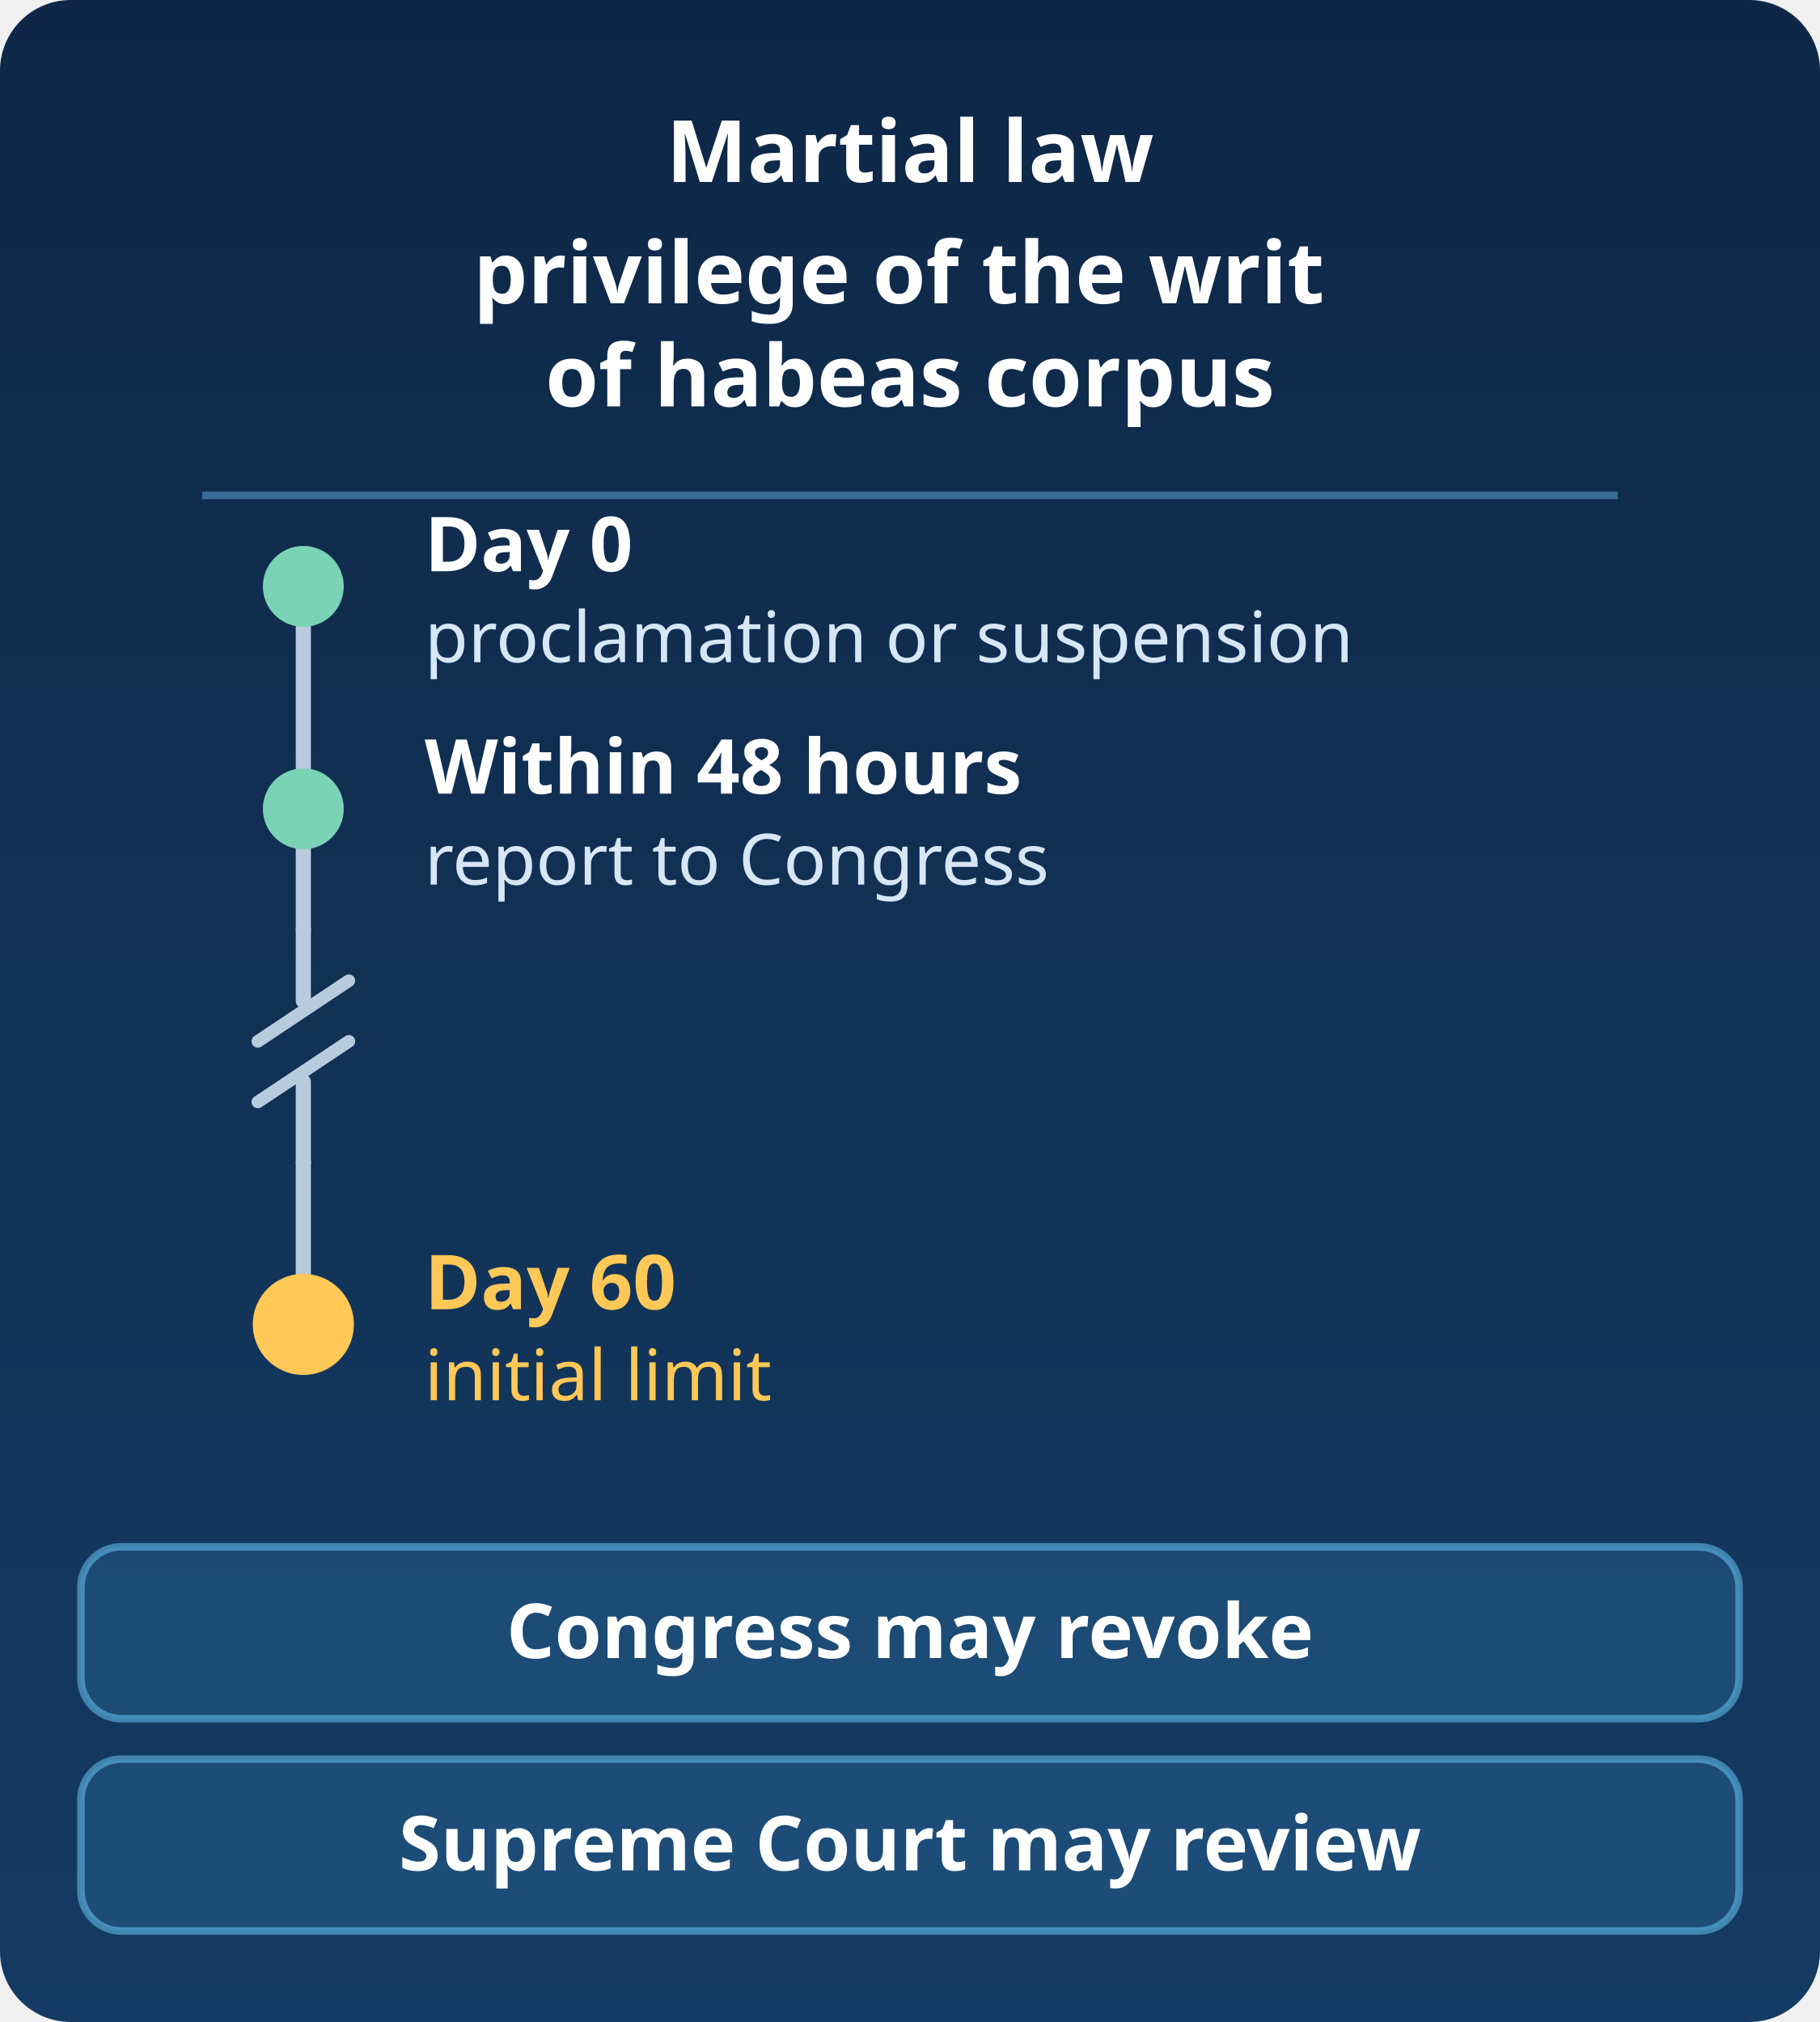
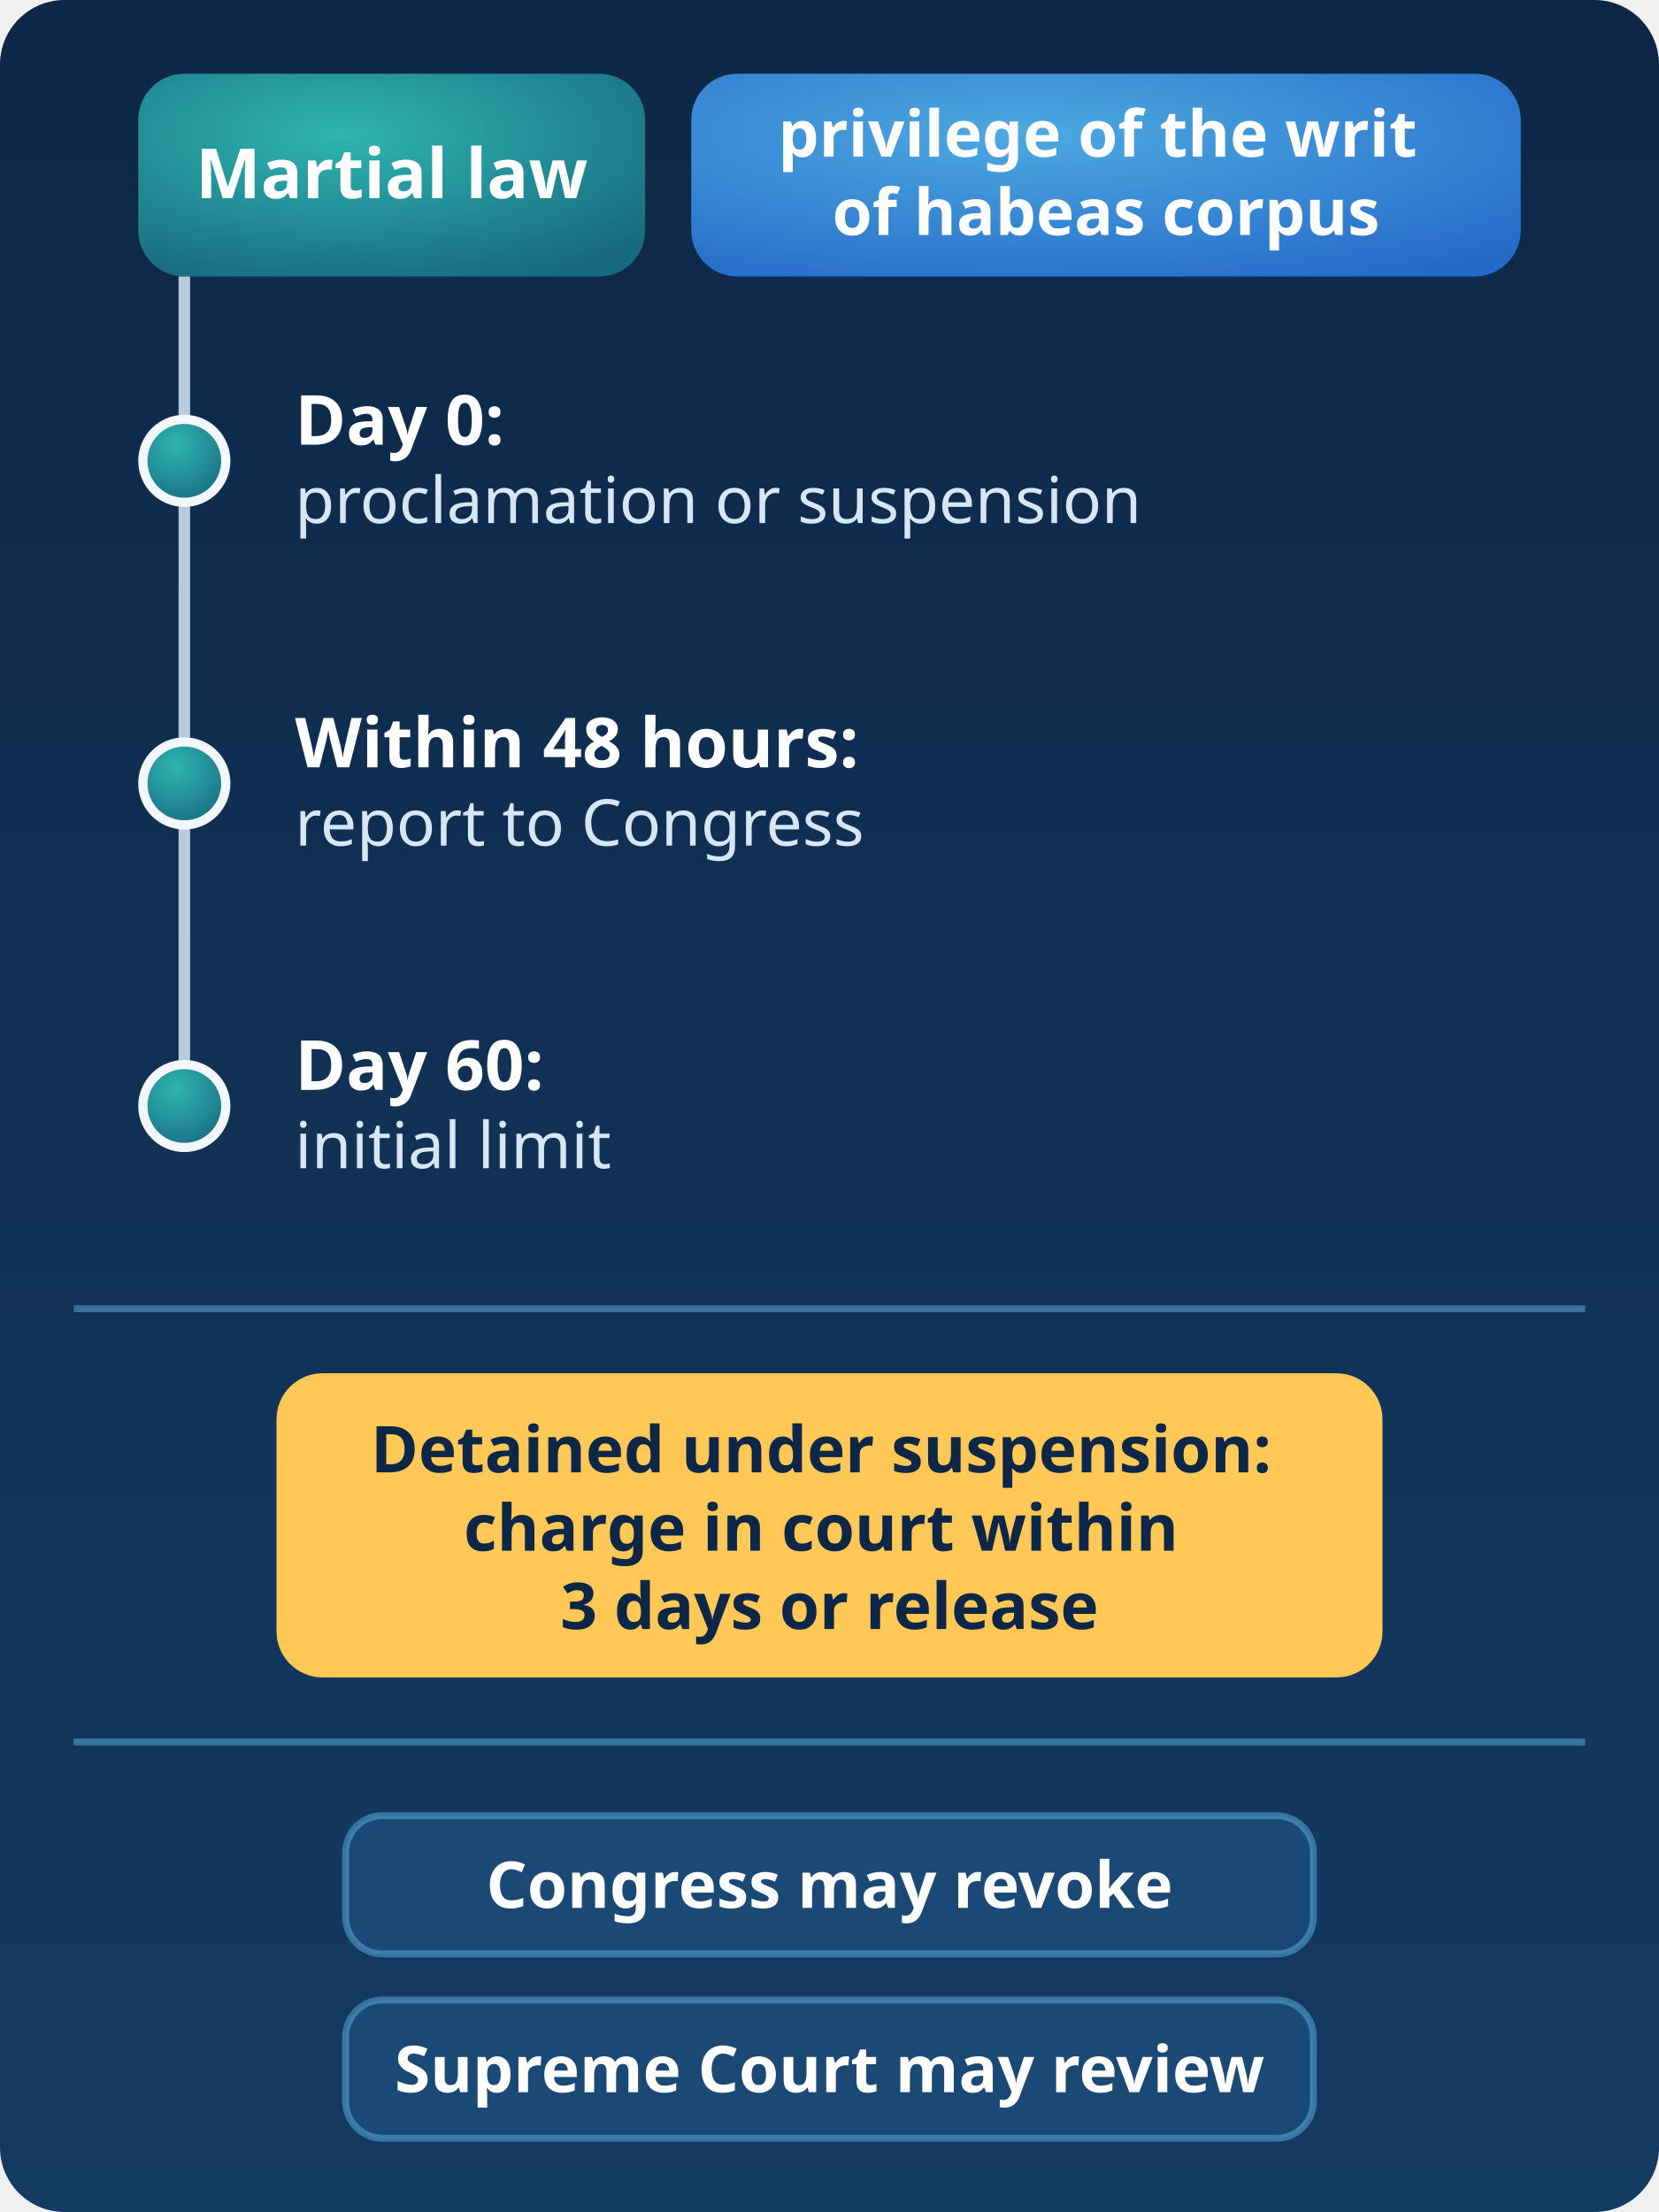
- <svg xmlns="http://www.w3.org/2000/svg" viewBox="0 0 360 400" width="360" height="400">
+ <svg xmlns="http://www.w3.org/2000/svg" viewBox="0 0 360 480" width="360" height="480">
  <defs>
    <linearGradient id="bg" x1="0" y1="0" x2="0" y2="1">
      <stop offset="0" stop-color="#0E2747" />
      <stop offset="1" stop-color="#143B63" />
    </linearGradient>
    <radialGradient id="teal" cx="0.4" cy="0.3" r="0.8">
      <stop offset="0" stop-color="#2FB5B0" />
      <stop offset="1" stop-color="#17697F" />
    </radialGradient>
    <radialGradient id="sky" cx="0.4" cy="0.3" r="0.85">
      <stop offset="0" stop-color="#4DA9E0" />
      <stop offset="1" stop-color="#2468C8" />
    </radialGradient>
    <radialGradient id="warm" cx="0.4" cy="0.3" r="0.9">
      <stop offset="0" stop-color="#FFD27A" />
      <stop offset="1" stop-color="#FFB347" />
    </radialGradient>
  </defs>
-   <rect width="360" height="400" rx="14" fill="url(#bg)" />
-   <text x="180" y="36" text-anchor="middle" font-family="Geist, sans-serif" font-size="17" font-weight="700" fill="#FFFFFF">
-     <tspan x="180">Martial law</tspan>
+   <rect width="360" height="480" rx="14" fill="url(#bg)" />
+   <rect x="30" y="16" width="110" height="44" rx="10" fill="url(#teal)" />
+   <text x="85" y="43" text-anchor="middle" font-family="Geist, sans-serif" font-size="15" font-weight="700" fill="#FFFFFF">
+     <tspan x="85" y="43">Martial law</tspan>
  </text>
-   <text x="180" y="60" text-anchor="middle" font-family="Geist, sans-serif" font-size="17" font-weight="700" fill="#FFFFFF">
-     <tspan x="180">privilege of the writ</tspan>
-     <tspan x="180" dy="1.2em">of habeas corpus</tspan>
+   <rect x="150" y="16" width="180" height="44" rx="10" fill="url(#sky)" />
+   <text x="240" y="34" text-anchor="middle" font-family="Geist, sans-serif" font-size="14" font-weight="600" fill="#FFFFFF">
+     <tspan x="240" y="34">privilege of the writ</tspan>
+     <tspan x="240" y="51">of habeas corpus</tspan>
  </text>
-   <line x1="40" y1="98" x2="320" y2="98" stroke="#6FD0FF" stroke-width="1.5" stroke-linecap="butt" fill="none" stroke-opacity="0.4" />
-   <line x1="60" y1="112" x2="60" y2="184" stroke="#B7CBDD" stroke-width="3" stroke-linecap="round" fill="none" />
-   <line x1="60" y1="230" x2="60" y2="262" stroke="#B7CBDD" stroke-width="3" stroke-linecap="round" fill="none" />
-   <line x1="51" y1="206" x2="69" y2="194" stroke="#B7CBDD" stroke-width="2.5" stroke-linecap="round" fill="none" />
-   <line x1="51" y1="218" x2="69" y2="206" stroke="#B7CBDD" stroke-width="2.5" stroke-linecap="round" fill="none" />
-   <line x1="60" y1="184" x2="60" y2="198" stroke="#B7CBDD" stroke-width="3" stroke-linecap="round" fill="none" />
-   <line x1="60" y1="214" x2="60" y2="230" stroke="#B7CBDD" stroke-width="3" stroke-linecap="round" fill="none" />
-   <circle cx="60" cy="116" r="8" fill="#7BD3B5" />
-   <text x="84" y="113" text-anchor="start" font-family="Geist, sans-serif" font-size="15" font-weight="700" fill="#FFFFFF">
-     <tspan x="84">Day 0</tspan>
+   <line x1="40" y1="60" x2="40" y2="240" stroke="#B7CBDD" stroke-width="2.5" stroke-linecap="butt" />
+   <circle cx="40" cy="100" r="9" fill="url(#teal)" stroke="#F2F7FB" stroke-width="2" />
+   <text x="64" y="96.5" text-anchor="start" font-family="Geist, sans-serif" font-size="15" font-weight="700" fill="#FFFFFF">
+     <tspan x="64" y="96.5">Day 0:</tspan>
  </text>
-   <text x="84" y="131" text-anchor="start" font-family="Geist, sans-serif" font-size="14" font-weight="400" fill="#D6E6F5">
-     <tspan x="84">proclamation or suspension</tspan>
+   <text x="64" y="113.5" text-anchor="start" font-family="Geist, sans-serif" font-size="14" font-weight="400" fill="#D6E6F5">
+     <tspan x="64" y="113.5">proclamation or suspension</tspan>
  </text>
-   <circle cx="60" cy="160" r="8" fill="#7BD3B5" />
-   <text x="84" y="157" text-anchor="start" font-family="Geist, sans-serif" font-size="15" font-weight="700" fill="#FFFFFF">
-     <tspan x="84">Within 48 hours</tspan>
+   <circle cx="40" cy="170" r="9" fill="url(#teal)" stroke="#F2F7FB" stroke-width="2" />
+   <text x="64" y="166.5" text-anchor="start" font-family="Geist, sans-serif" font-size="15" font-weight="700" fill="#FFFFFF">
+     <tspan x="64" y="166.5">Within 48 hours:</tspan>
  </text>
-   <text x="84" y="175" text-anchor="start" font-family="Geist, sans-serif" font-size="14" font-weight="400" fill="#D6E6F5">
-     <tspan x="84">report to Congress</tspan>
+   <text x="64" y="183.5" text-anchor="start" font-family="Geist, sans-serif" font-size="14" font-weight="400" fill="#D6E6F5">
+     <tspan x="64" y="183.5">report to Congress</tspan>
  </text>
-   <circle cx="60" cy="262" r="10" fill="#FFC857" />
-   <text x="84" y="259" text-anchor="start" font-family="Geist, sans-serif" font-size="15" font-weight="700" fill="#FFC857">
-     <tspan x="84">Day 60</tspan>
+   <circle cx="40" cy="240" r="9" fill="url(#teal)" stroke="#F2F7FB" stroke-width="2" />
+   <text x="64" y="236.5" text-anchor="start" font-family="Geist, sans-serif" font-size="15" font-weight="700" fill="#FFFFFF">
+     <tspan x="64" y="236.5">Day 60:</tspan>
  </text>
-   <text x="84" y="277" text-anchor="start" font-family="Geist, sans-serif" font-size="14" font-weight="400" fill="#FFC857">
-     <tspan x="84">initial limit</tspan>
+   <text x="64" y="253.5" text-anchor="start" font-family="Geist, sans-serif" font-size="14" font-weight="400" fill="#D6E6F5">
+     <tspan x="64" y="253.5">initial limit</tspan>
  </text>
-   <rect x="16" y="306" width="328" height="34" rx="8" fill="#2C6A98" fill-opacity="0.4" stroke="#6FD0FF" stroke-width="1.5" stroke-opacity="0.5" />
-   <text x="180" y="328" text-anchor="middle" font-family="Geist, sans-serif" font-size="15" font-weight="600" fill="#FFFFFF">
-     <tspan x="180">Congress may revoke</tspan>
+   <line x1="16" y1="284" x2="344" y2="284" stroke="#6FD0FF" stroke-width="1.5" stroke-opacity="0.4" stroke-linecap="butt" />
+   <rect x="60" y="298" width="240" height="66" rx="10" fill="#FFC857" />
+   <text x="180" y="319.5" text-anchor="middle" font-family="Geist, sans-serif" font-size="14" font-weight="700" fill="#0E2747">
+     <tspan x="180" y="319.5">Detained under suspension:</tspan>
+     <tspan x="180" y="336.5">charge in court within</tspan>
+     <tspan x="180" y="353.5">3 days or release</tspan>
  </text>
-   <rect x="16" y="348" width="328" height="34" rx="8" fill="#2C6A98" fill-opacity="0.4" stroke="#6FD0FF" stroke-width="1.5" stroke-opacity="0.5" />
-   <text x="180" y="370" text-anchor="middle" font-family="Geist, sans-serif" font-size="15" font-weight="600" fill="#FFFFFF">
-     <tspan x="180">Supreme Court may review</tspan>
+   <line x1="16" y1="378" x2="344" y2="378" stroke="#6FD0FF" stroke-width="1.5" stroke-opacity="0.4" stroke-linecap="butt" />
+   <rect x="75" y="394" width="210" height="30" rx="8" fill="#1A4975" stroke="#6FD0FF" stroke-width="1.5" stroke-opacity="0.4" />
+   <text x="180" y="414" text-anchor="middle" font-family="Geist, sans-serif" font-size="14" font-weight="600" fill="#FFFFFF">
+     <tspan x="180" y="414">Congress may revoke</tspan>
+   </text>
+   <rect x="75" y="434" width="210" height="30" rx="8" fill="#1A4975" stroke="#6FD0FF" stroke-width="1.5" stroke-opacity="0.4" />
+   <text x="180" y="454" text-anchor="middle" font-family="Geist, sans-serif" font-size="14" font-weight="600" fill="#FFFFFF">
+     <tspan x="180" y="454">Supreme Court may review</tspan>
  </text>
</svg>
